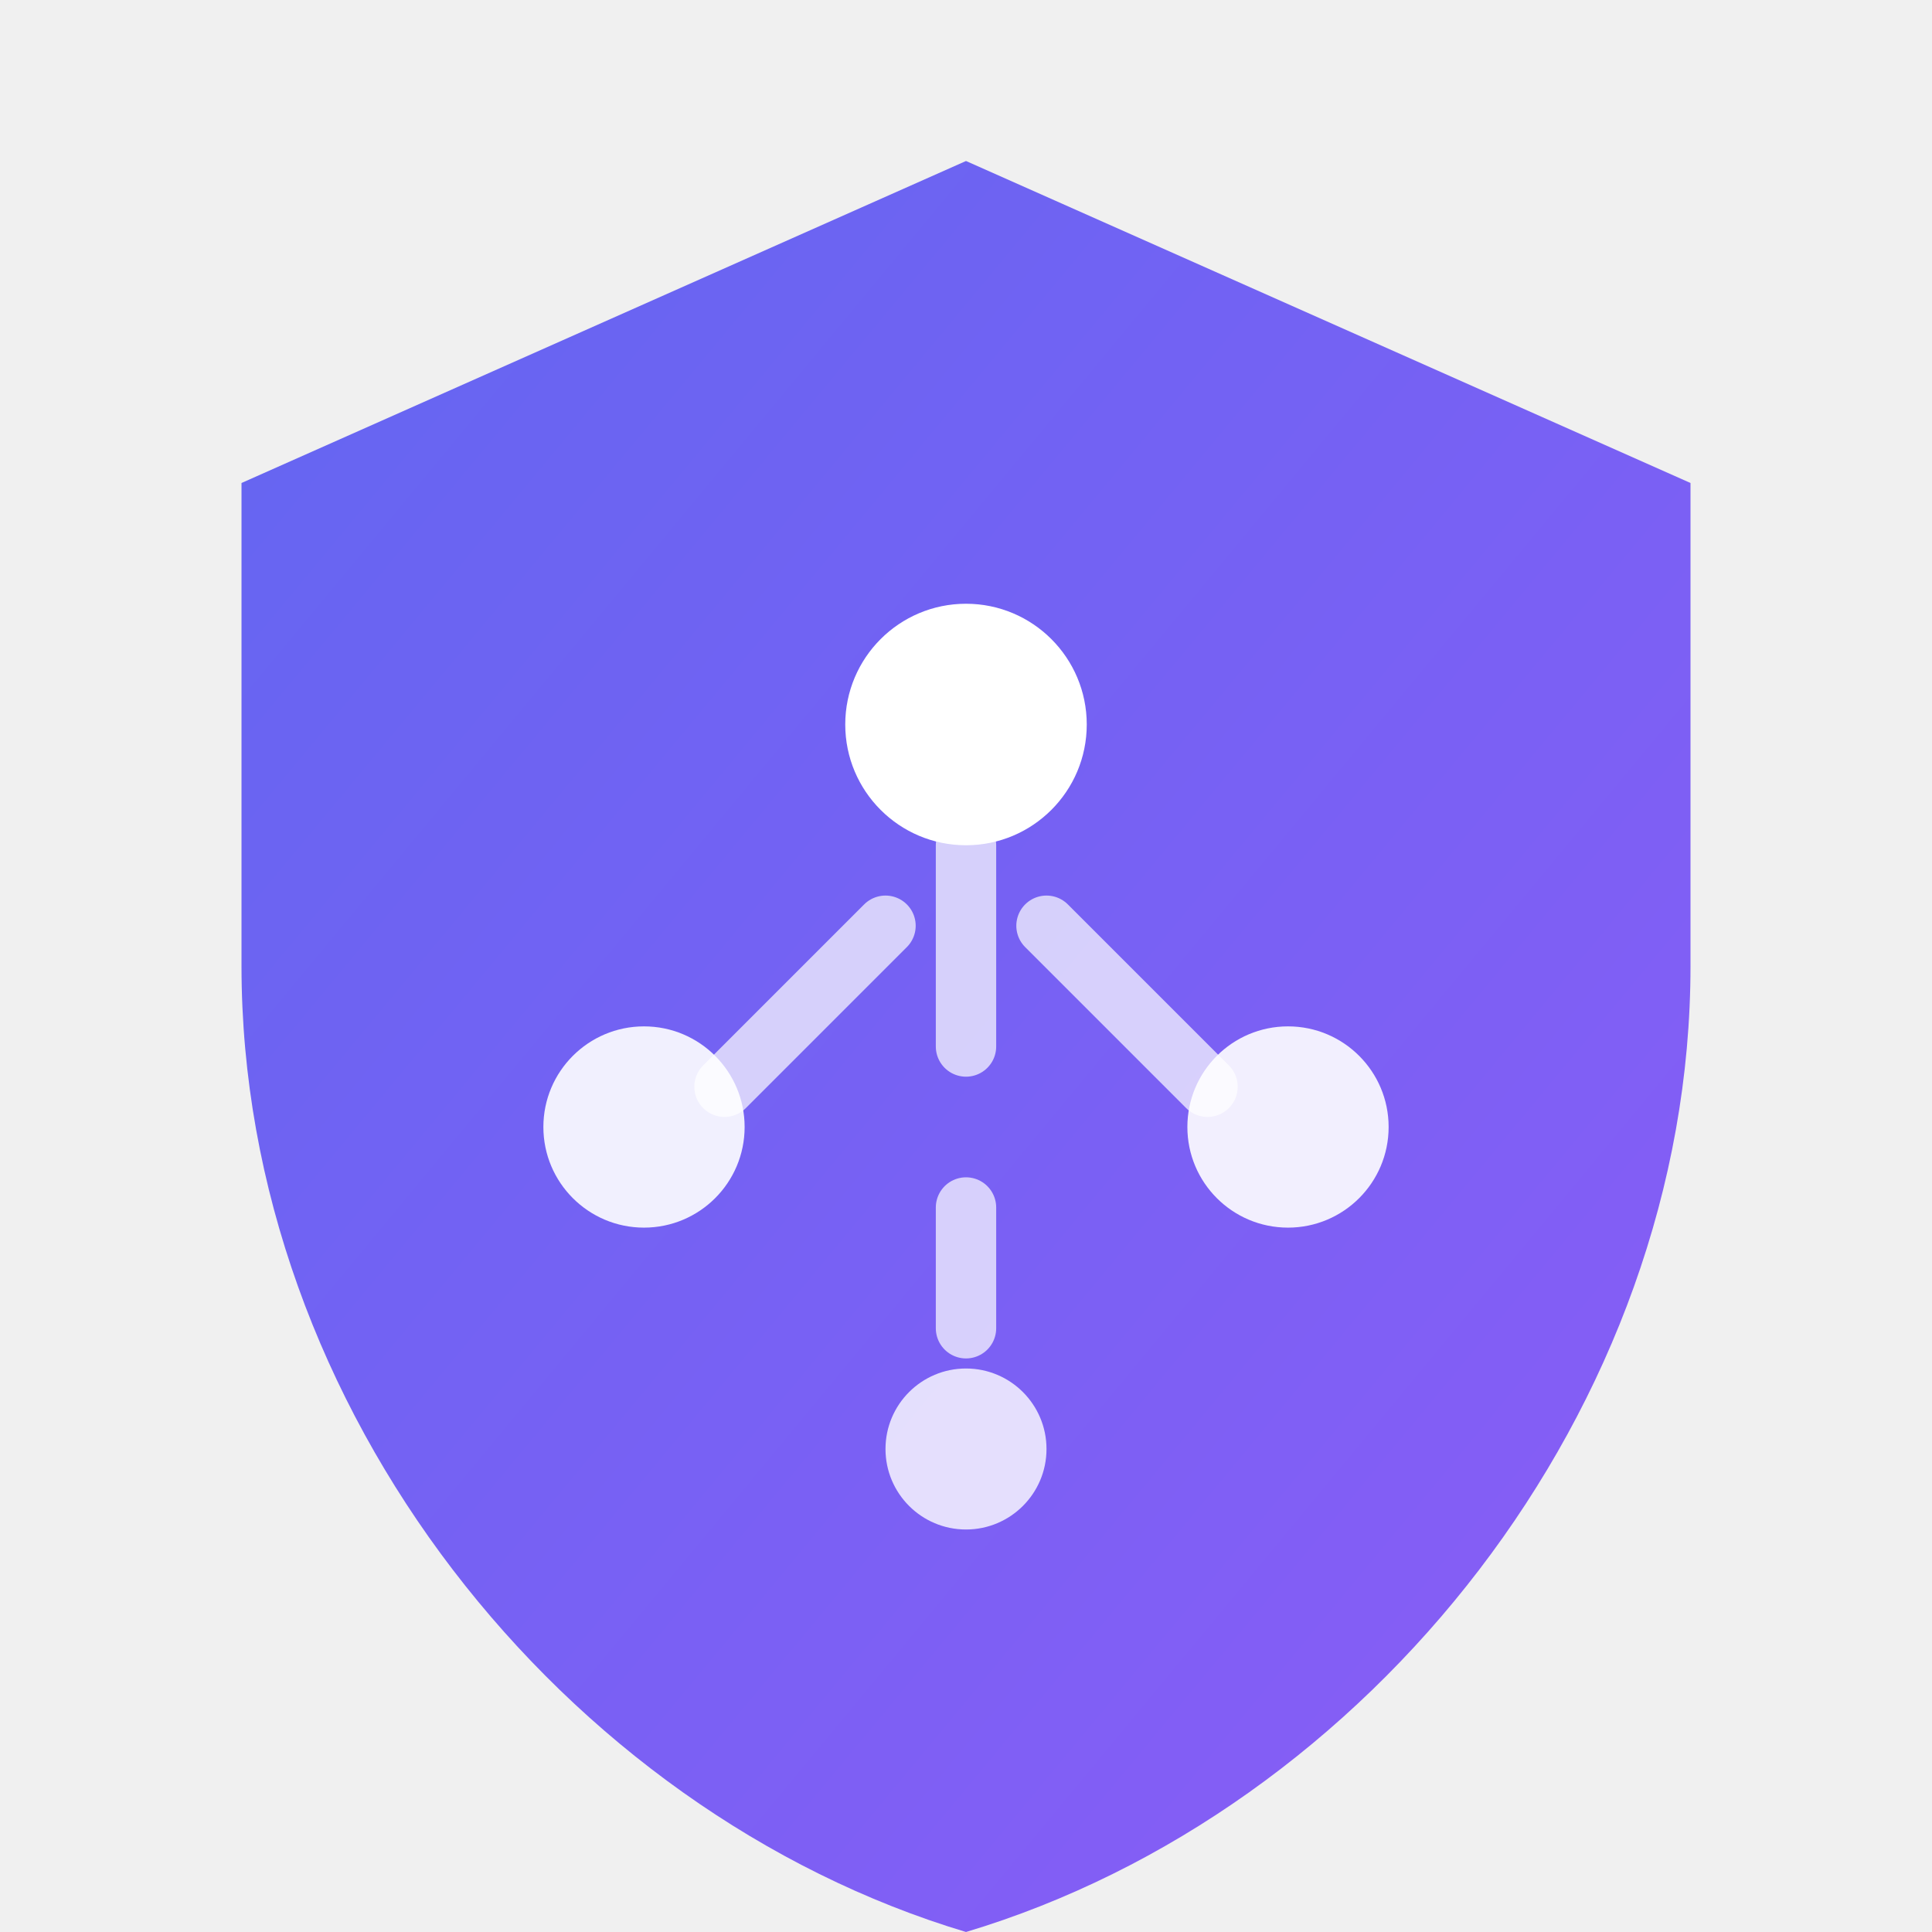
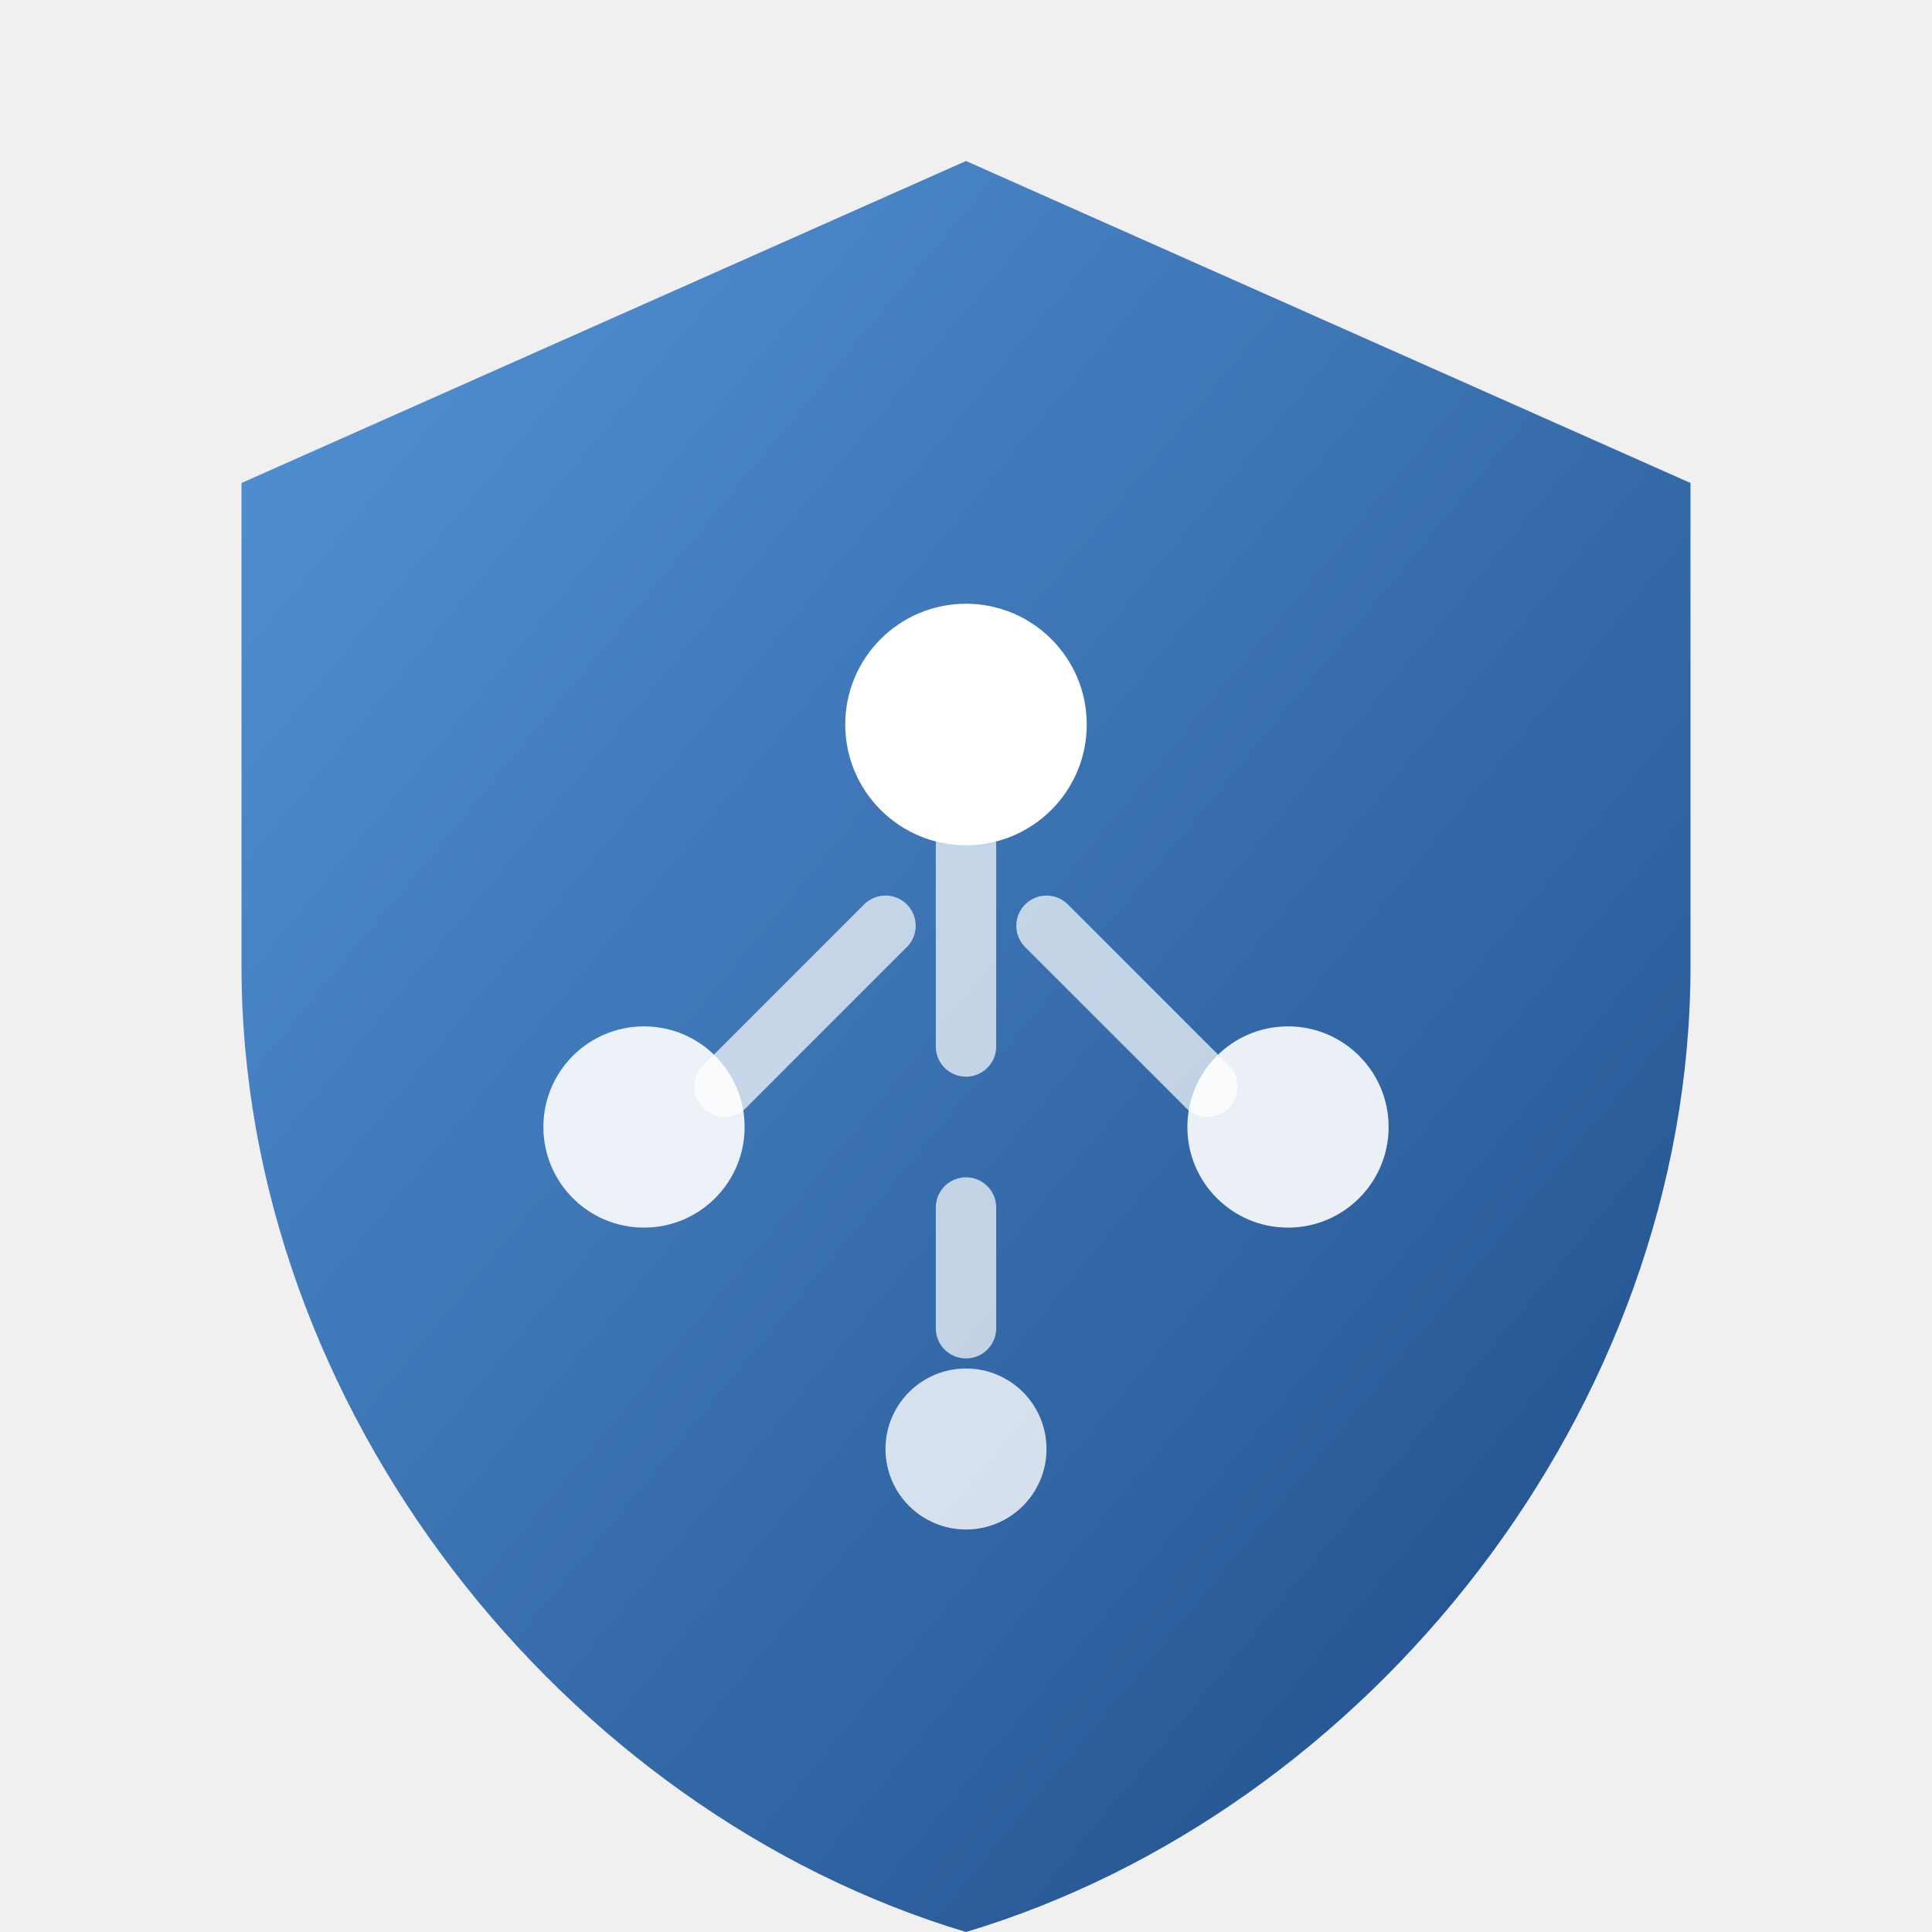
<svg xmlns="http://www.w3.org/2000/svg" width="48" height="48" viewBox="0 0 48 48" fill="none">
  <defs>
    <linearGradient id="logoGradient" x1="0%" y1="0%" x2="100%" y2="100%">
-       <stop offset="0%" stop-color="#6366f1" />
-       <stop offset="100%" stop-color="#8b5cf6" />
+       <stop offset="0%" stop-color="#5493d6" />
+       <stop offset="100%" stop-color="#1e4c88" />
    </linearGradient>
  </defs>
  <path d="M24 4L6 12v12c0 11 8 21 18 24 10-3 18-13 18-24V12L24 4z" fill="url(#logoGradient)" />
  <circle cx="24" cy="18" r="3" fill="white" />
  <circle cx="16" cy="28" r="2.5" fill="white" opacity="0.9" />
  <circle cx="32" cy="28" r="2.5" fill="white" opacity="0.9" />
  <circle cx="24" cy="36" r="2" fill="white" opacity="0.8" />
  <path d="M24 21v5M18 27l4-4M30 27l-4-4M24 33v-3" stroke="white" stroke-width="1.5" stroke-linecap="round" opacity="0.7" />
</svg>
